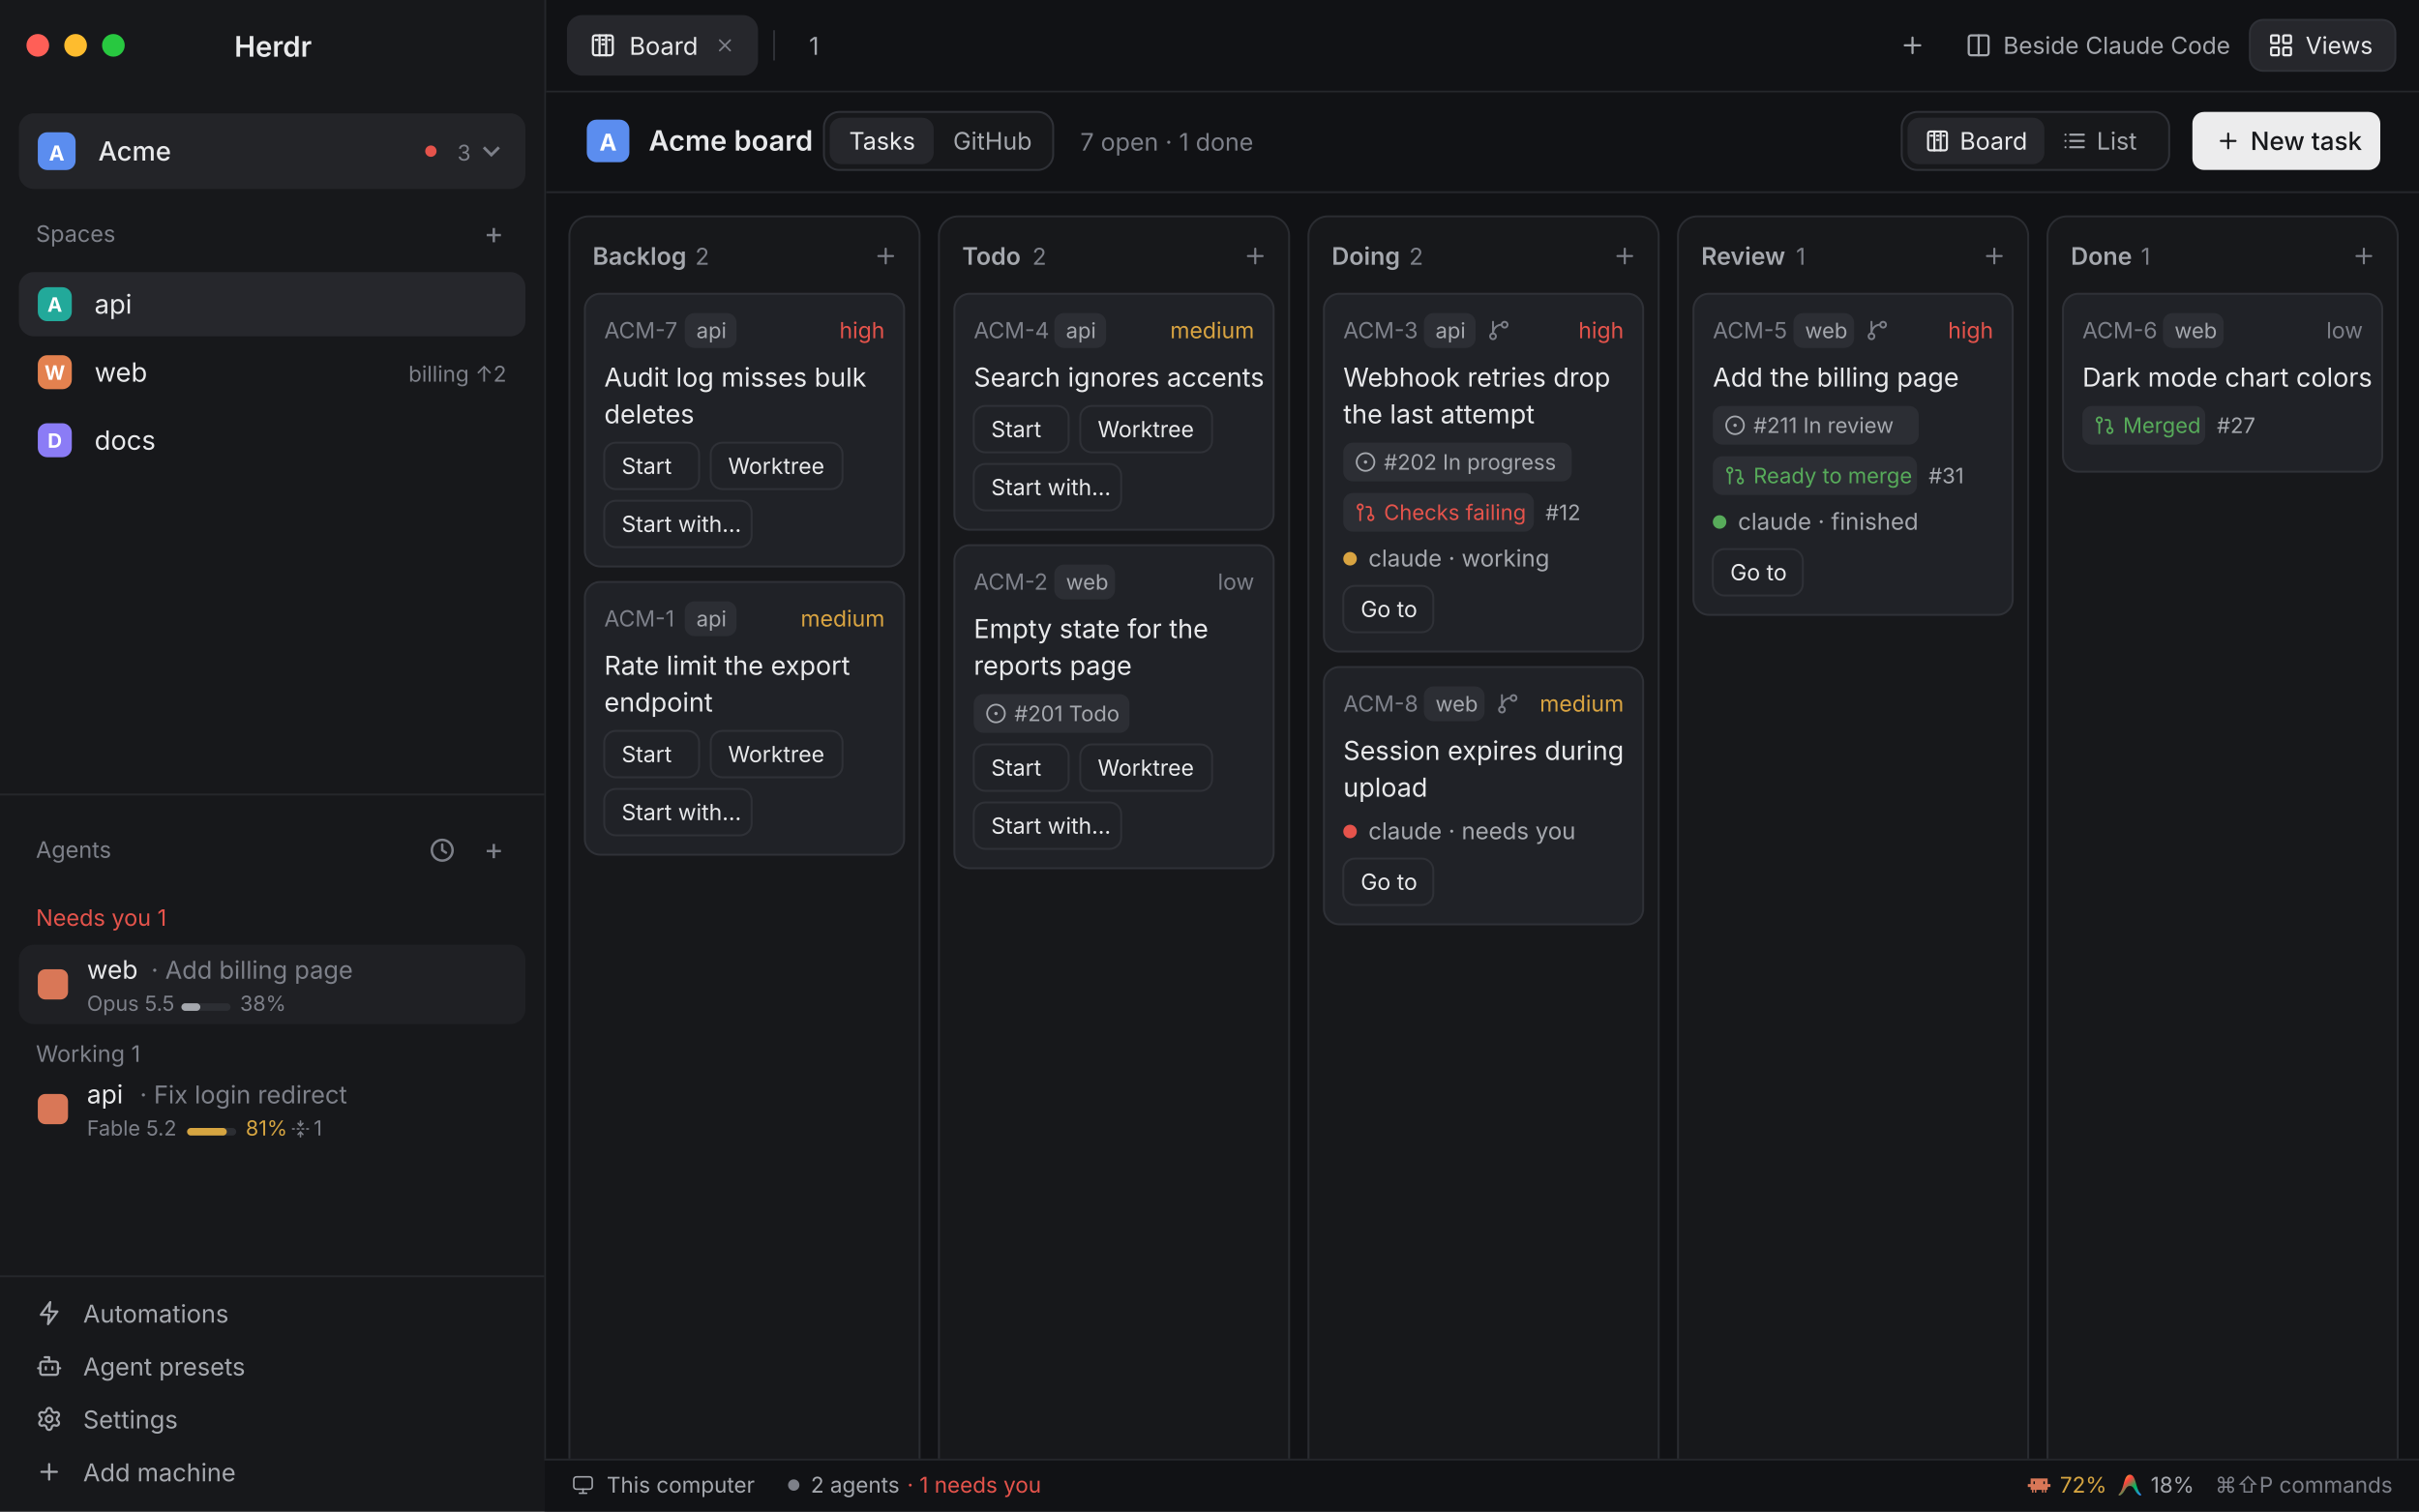
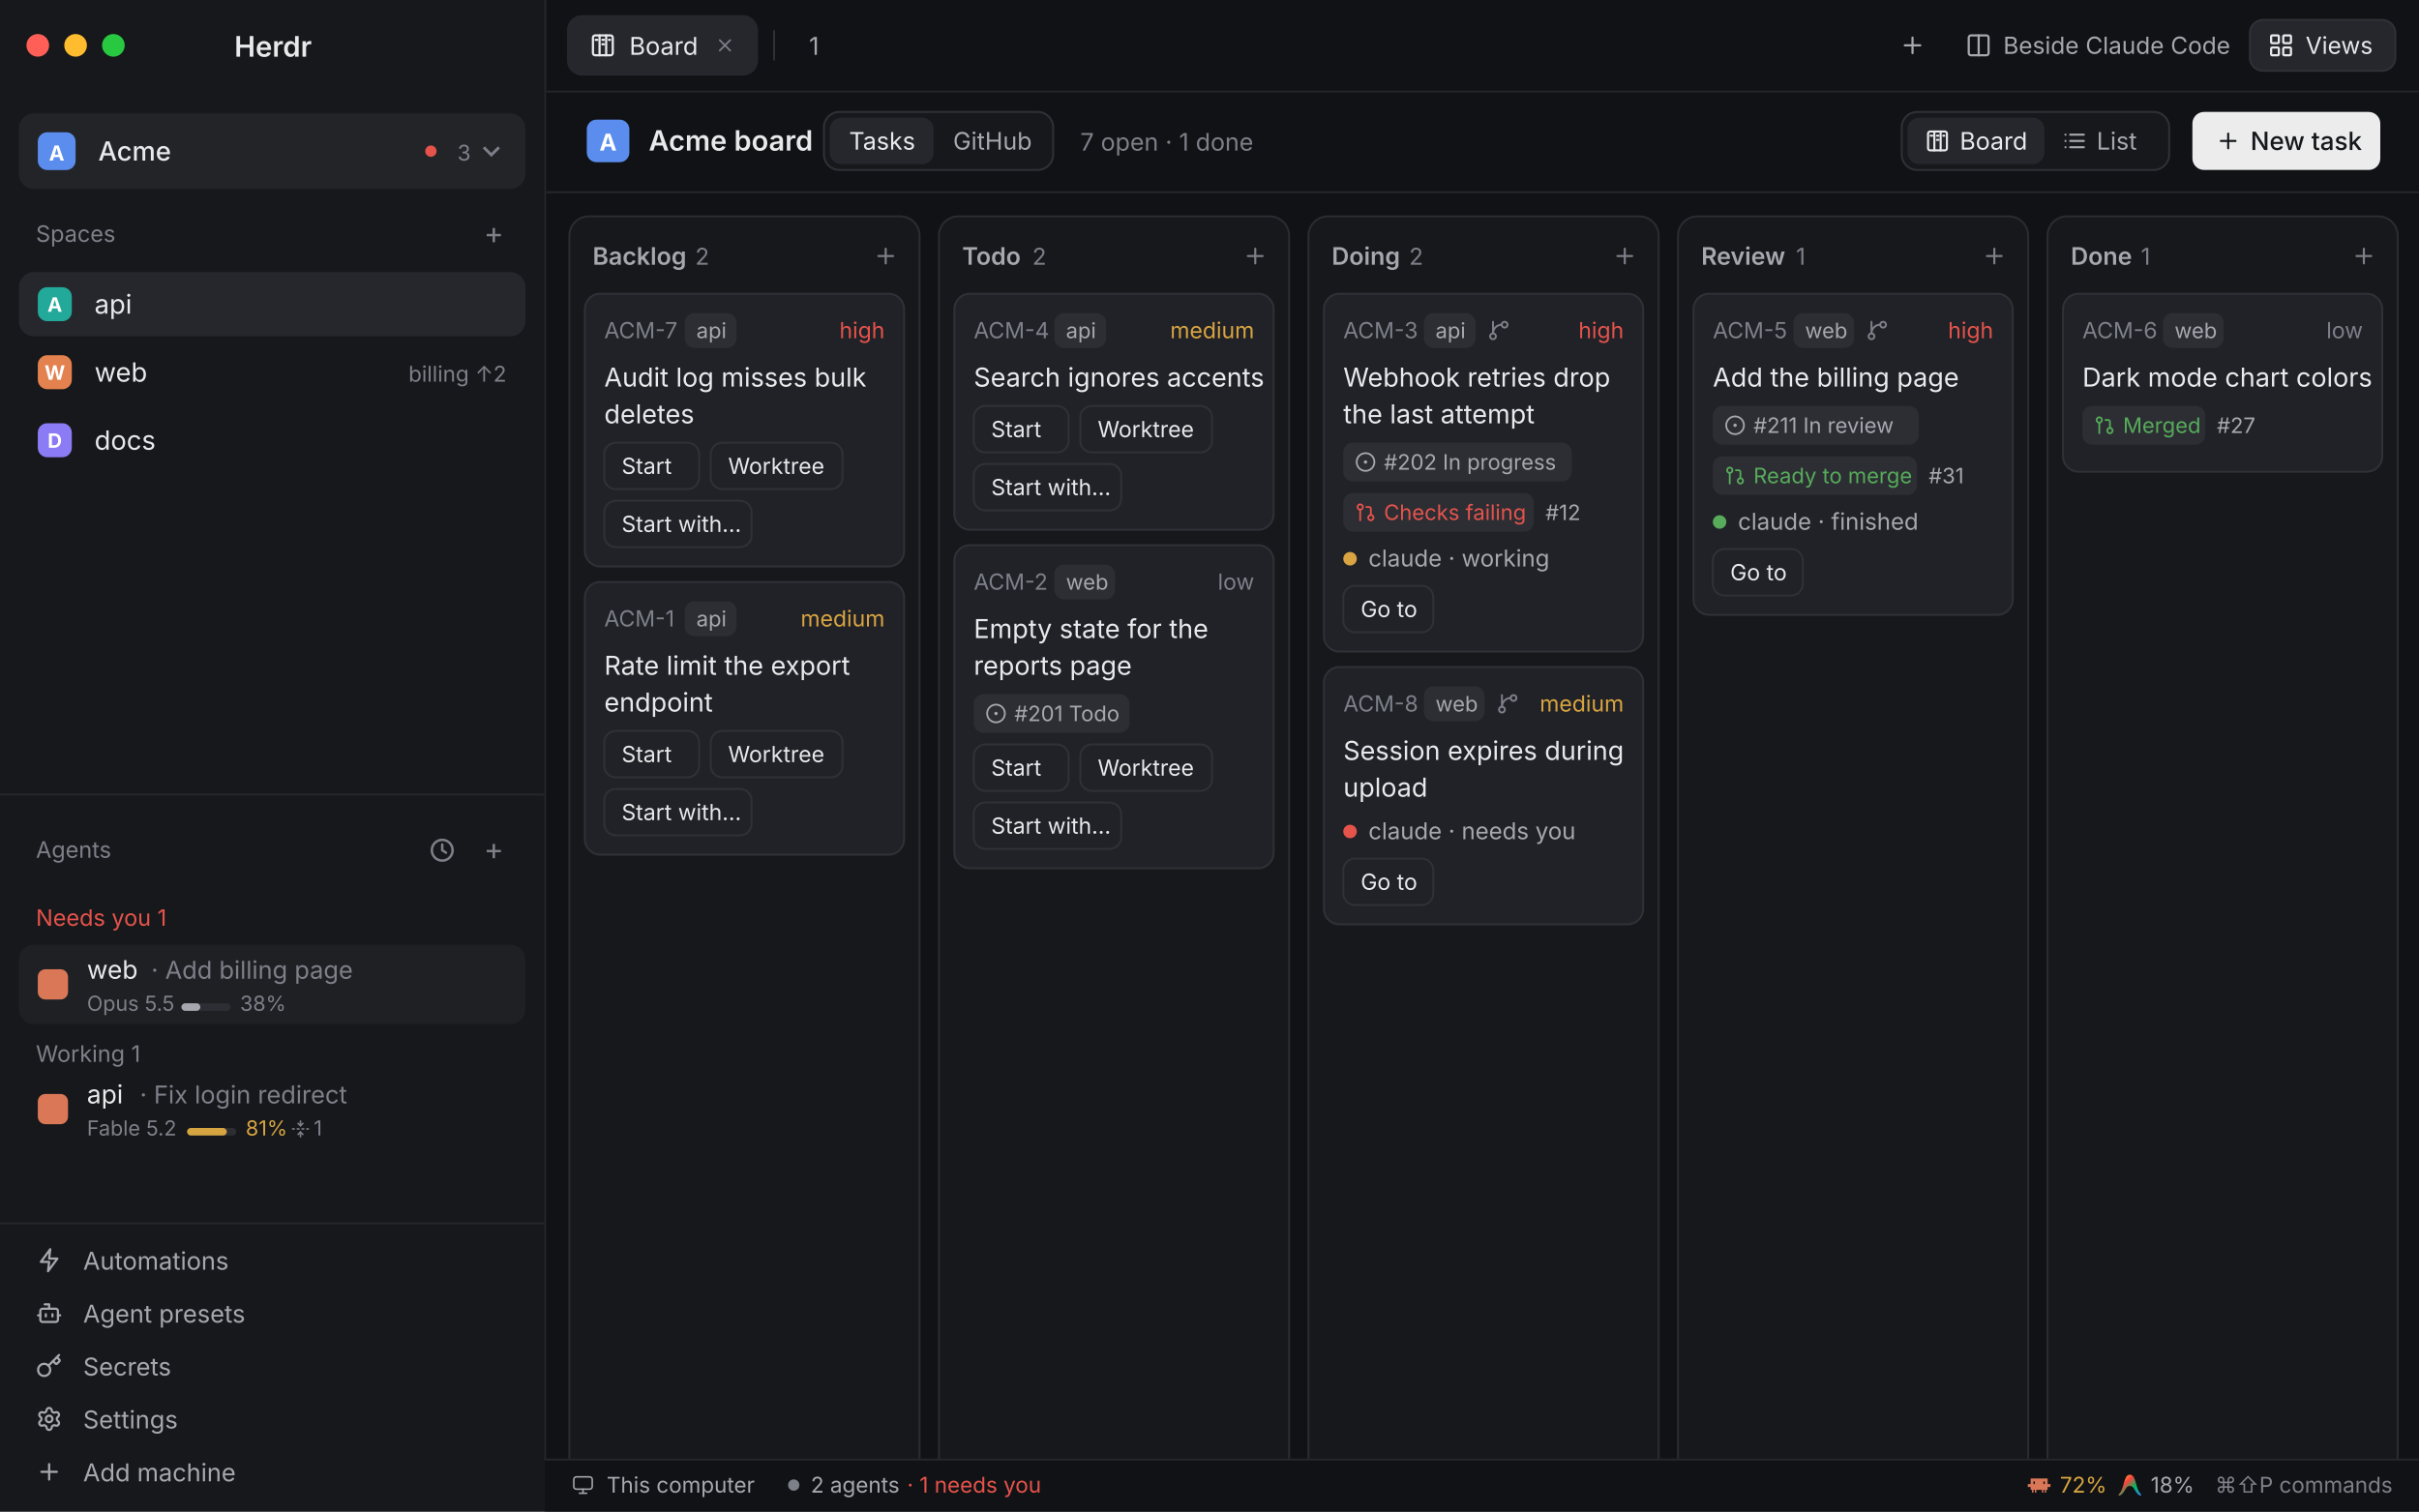
<svg xmlns="http://www.w3.org/2000/svg" width="1280" height="800" viewBox="0 0 1280 800" font-family="Geist, -apple-system, 'Helvetica Neue', sans-serif">
  <defs>
    <filter id="shadow" x="-20%" y="-20%" width="140%" height="140%">
      <feDropShadow dx="0" dy="8" stdDeviation="12" flood-color="#000" flood-opacity="0.45" />
    </filter>
    <clipPath id="pane">
      <rect x="289" y="49" width="991" height="751" />
    </clipPath>
  </defs>
  <rect x="0" y="0" width="1280" height="800" rx="0" fill="#111215" />
  <rect width="288" height="800" fill="#17181b" />
  <rect x="288" width="1" height="800" fill="#25272b" />
  <circle cx="20" cy="24" r="6" fill="#ff5f57" />
  <circle cx="40" cy="24" r="6" fill="#febc2e" />
  <circle cx="60" cy="24" r="6" fill="#28c840" />
  <text x="124" y="30" fill="#e8e9eb" font-size="15" font-weight="600">Herdr</text>
  <rect x="10" y="60" width="268" height="40" rx="8" fill="#232428" />
  <rect x="20" y="70" width="20" height="20" rx="5" fill="#5b8def" />
  <text x="30" y="85" fill="#fff" font-size="11" font-weight="700" text-anchor="middle">A</text>
  <text x="52" y="85" fill="#e8e9eb" font-size="14" font-weight="500">Acme</text>
  <circle cx="228" cy="80" r="3" fill="#e5534b" />
  <text x="242" y="85" fill="#7d8089" font-size="11.5">3</text>
  <path d="M256 78 l4 4 l4 -4" stroke="#7d8089" stroke-width="1.5" fill="none" />
  <text x="19" y="128" fill="#7d8089" font-size="12">Spaces</text>
  <text x="256" y="129" fill="#7d8089" font-size="16">+</text>
  <rect x="10" y="144" width="268" height="34" rx="8" fill="#26272c" />
  <rect x="20" y="152" width="18" height="18" rx="5" fill="#22a99a" />
  <text x="29" y="165" fill="#fff" font-size="10.5" font-weight="700" text-anchor="middle">A</text>
  <text x="50" y="166" fill="#e8e9eb" font-size="14">api</text>
  <rect x="20" y="188" width="18" height="18" rx="5" fill="#e3814f" />
  <text x="29" y="201" fill="#fff" font-size="10.5" font-weight="700" text-anchor="middle">W</text>
  <text x="50" y="202" fill="#e8e9eb" font-size="14">web</text>
  <text x="268" y="202" fill="#7d8089" font-size="11.5" text-anchor="end">billing ↑2</text>
  <rect x="20" y="224" width="18" height="18" rx="5" fill="#8b7cf6" />
  <text x="29" y="237" fill="#fff" font-size="10.5" font-weight="700" text-anchor="middle">D</text>
  <text x="50" y="238" fill="#e8e9eb" font-size="14">docs</text>
  <rect y="420" width="288" height="1" fill="#25272b" />
  <text x="19" y="454" fill="#7d8089" font-size="12">Agents</text>
  <circle cx="234" cy="450" r="5.5" stroke="#7d8089" stroke-width="1.3" fill="none" />
  <path d="M234 447 v3 l2 1.3" stroke="#7d8089" stroke-width="1.3" fill="none" stroke-linecap="round" />
  <text x="256" y="455" fill="#7d8089" font-size="16">+</text>
  <text x="19" y="490" fill="#e5534b" font-size="12">Needs you 1</text>
  <rect x="10" y="500" width="268" height="42" rx="8" fill="#1f2024" />
  <rect x="20" y="513" width="16" height="16" rx="4" fill="#d97757" />
  <text x="46" y="518" fill="#e8e9eb" font-size="13.5">web</text>
  <text x="80" y="518" fill="#7d8089" font-size="13">· Add billing page</text>
  <text x="46" y="535" fill="#7d8089" font-size="11">Opus 5.5</text>
  <rect x="96" y="531" width="26" height="4" rx="2" fill="#2c2e33" />
  <rect x="96" y="531" width="10" height="4" rx="2" fill="#a5a8ae" />
  <text x="127" y="535" fill="#7d8089" font-size="11">38%</text>
  <text x="19" y="562" fill="#7d8089" font-size="12">Working 1</text>
  <rect x="20" y="579" width="16" height="16" rx="4" fill="#d97757" />
  <text x="46" y="584" fill="#e8e9eb" font-size="13.5">api</text>
  <text x="74" y="584" fill="#7d8089" font-size="13">· Fix login redirect</text>
  <text x="46" y="601" fill="#7d8089" font-size="11">Fable 5.2</text>
  <rect x="99" y="597" width="26" height="4" rx="2" fill="#2c2e33" />
  <rect x="99" y="597" width="21" height="4" rx="2" fill="#d6a541" />
  <text x="130" y="601" fill="#d6a541" font-size="11">81%</text>
  <g transform="translate(154 592.5) scale(0.4167)" fill="none" stroke="#7d8089" stroke-width="2" stroke-linecap="round" stroke-linejoin="round">
    <path d="M12 22v-6" />
    <path d="M12 8V2" />
    <path d="M4 12H2" />
    <path d="M10 12H8" />
    <path d="M16 12h-2" />
    <path d="M22 12h-2" />
    <path d="m15 19-3-3-3 3" />
    <path d="m15 5-3 3-3-3" />
  </g>
  <text x="166" y="601" fill="#7d8089" font-size="11">1</text>
-   <rect y="675" width="288" height="1" fill="#25272b" />
+   <rect y="647" width="288" height="1" fill="#25272b" />
+   <g transform="translate(19 660) scale(0.5833)" fill="none" stroke="#a5a8ae" stroke-width="2.00" stroke-linecap="round" stroke-linejoin="round">
+     <path d="M13 2 4.5 13.5H12L11 22l8.5-11.5H12z" />
+   </g>
+   <text x="44" y="672" fill="#a5a8ae" font-size="13">Automations</text>
  <g transform="translate(19 688) scale(0.5833)" fill="none" stroke="#a5a8ae" stroke-width="2.00" stroke-linecap="round" stroke-linejoin="round">
-     <path d="M13 2 4.5 13.5H12L11 22l8.5-11.5H12z" />
-   </g>
-   <text x="44" y="700" fill="#a5a8ae" font-size="13">Automations</text>
-   <g transform="translate(19 716) scale(0.5833)" fill="none" stroke="#a5a8ae" stroke-width="2.00" stroke-linecap="round" stroke-linejoin="round">
    <path d="M12 8V4H8" />
    <rect width="16" height="12" x="4" y="8" rx="2" />
    <path d="M2 14h2" />
    <path d="M20 14h2" />
    <path d="M15 13v2" />
    <path d="M9 13v2" />
  </g>
-   <text x="44" y="728" fill="#a5a8ae" font-size="13">Agent presets</text>
+   <text x="44" y="700" fill="#a5a8ae" font-size="13">Agent presets</text>
+   <g transform="translate(19 716) scale(0.5833)" fill="none" stroke="#a5a8ae" stroke-width="2.00" stroke-linecap="round" stroke-linejoin="round">
+     <path d="m15.5 7.5 2.3 2.3a1 1 0 0 0 1.4 0l2.1-2.1a1 1 0 0 0 0-1.4L19 4" />
+     <path d="m21 2-9.6 9.6" />
+     <circle cx="7.5" cy="15.5" r="5.5" />
+   </g>
+   <text x="44" y="728" fill="#a5a8ae" font-size="13">Secrets</text>
  <g transform="translate(19 744) scale(0.5833)" fill="none" stroke="#a5a8ae" stroke-width="2.00" stroke-linecap="round" stroke-linejoin="round">
    <path d="M9.671 4.136a2.34 2.34 0 0 1 4.659 0 2.34 2.34 0 0 0 3.319 1.915 2.34 2.34 0 0 1 2.33 4.033 2.34 2.34 0 0 0 0 3.831 2.34 2.34 0 0 1-2.33 4.033 2.34 2.34 0 0 0-3.319 1.915 2.34 2.34 0 0 1-4.659 0 2.34 2.34 0 0 0-3.32-1.915 2.34 2.34 0 0 1-2.33-4.033 2.34 2.34 0 0 0 0-3.831A2.34 2.34 0 0 1 6.35 6.051a2.34 2.34 0 0 0 3.319-1.915" />
    <circle cx="12" cy="12" r="3" />
  </g>
  <text x="44" y="756" fill="#a5a8ae" font-size="13">Settings</text>
  <g transform="translate(19 772) scale(0.5833)" fill="none" stroke="#a5a8ae" stroke-width="2.00" stroke-linecap="round" stroke-linejoin="round">
    <path d="M5 12h14" />
    <path d="M12 5v14" />
  </g>
  <text x="44" y="784" fill="#a5a8ae" font-size="13">Add machine</text>
  <rect x="300" y="8" width="101.1" height="32" rx="8" fill="#26272c" />
  <g transform="translate(312 17) scale(0.5833)" fill="none" stroke="#e8e9eb" stroke-width="2" stroke-linecap="round" stroke-linejoin="round">
    <rect x="3" y="3" width="18" height="18" rx="2" />
    <path d="M9 3v18" />
    <path d="M15 3v18" />
    <path d="M5.5 7h1.5" />
    <path d="M11.5 7h1.5" />
    <path d="M11.5 11h1.5" />
    <path d="M17.5 7h1" />
  </g>
  <text x="333" y="29" fill="#e8e9eb" font-size="13">Board</text>
  <g transform="translate(378.1 18.5) scale(0.4583)" fill="none" stroke="#7d8089" stroke-width="2" stroke-linecap="round" stroke-linejoin="round">
    <path d="M18 6 6 18" />
    <path d="m6 6 12 12" />
  </g>
  <rect x="409.1" y="16" width="1" height="16" fill="#2f3137" />
  <text x="428.1" y="29" fill="#a5a8ae" font-size="13">1</text>
  <g transform="translate(1005 17) scale(0.5833)" fill="none" stroke="#a5a8ae" stroke-width="2" stroke-linecap="round" stroke-linejoin="round">
    <path d="M5 12h14" />
    <path d="M12 5v14" />
  </g>
  <g transform="translate(1040 17) scale(0.5833)" fill="none" stroke="#a5a8ae" stroke-width="2" stroke-linecap="round" stroke-linejoin="round">
    <rect width="18" height="18" x="3" y="3" rx="2" />
    <path d="M12 3v18" />
  </g>
  <text x="1060" y="28.5" fill="#a5a8ae" font-size="12.5">Beside Claude Code</text>
  <rect x="1190.5" y="10.5" width="77" height="27" rx="7" fill="#26272c" stroke="#2f3137" />
  <g transform="translate(1200 17) scale(0.5833)" fill="none" stroke="#e8e9eb" stroke-width="2" stroke-linecap="round" stroke-linejoin="round">
    <rect width="7" height="7" x="3" y="3" rx="1" />
    <rect width="7" height="7" x="14" y="3" rx="1" />
    <rect width="7" height="7" x="14" y="14" rx="1" />
    <rect width="7" height="7" x="3" y="14" rx="1" />
  </g>
  <text x="1220" y="28.5" fill="#e8e9eb" font-size="12.5">Views</text>
  <rect x="289" y="48" width="991" height="1" fill="#25272b" />
  <rect x="289" y="49" width="991" height="751" fill="#111215" />
  <g clip-path="url(#pane)">
    <g transform="translate(289 49) scale(1.02376) translate(-301 -92)">
      <rect x="322" y="106" width="22" height="22" rx="5" fill="#5b8def" />
      <text x="333" y="122" fill="#fff" font-size="12" font-weight="700" text-anchor="middle">A</text>
      <text x="354" y="122" fill="#e8e9eb" font-size="14.5" font-weight="600">Acme board</text>
      <rect x="301" y="143" width="968" height="1" rx="0" fill="#25272b" />
      <rect x="444.56" y="102" width="118.5" height="30" rx="8" fill="#17181b" stroke="#2f3137" />
      <rect x="447.56" y="105" width="53.75" height="24" rx="6" fill="#26272c" />
      <text x="457.56" y="121.5" fill="#e8e9eb" font-size="12.5">Tasks</text>
      <text x="511.31" y="121.5" fill="#a5a8ae" font-size="12.5">GitHub</text>
      <text x="577.06" y="122" fill="#7d8089" font-size="12.5">7 open · 1 done</text>
      <rect x="1151.88" y="102" width="97.12" height="30" rx="6" fill="#ececed" />
      <g transform="translate(1163.88 110.5) scale(0.5417)" fill="none" stroke="#17181b" stroke-width="2" stroke-linecap="round" stroke-linejoin="round">
        <path d="M5 12h14" />
        <path d="M12 5v14" />
      </g>
      <text x="1181.88" y="121.68" fill="#17181b" font-size="13" font-weight="500">New task</text>
      <rect x="1001.63" y="102" width="138.25" height="30" rx="8" fill="#17181b" stroke="#2f3137" />
      <rect x="1004.63" y="105" width="70.75" height="24" rx="6" fill="#26272c" />
      <g transform="translate(1013.63 110.5) scale(0.5417)" fill="none" stroke="#e8e9eb" stroke-width="2" stroke-linecap="round" stroke-linejoin="round">
        <rect x="3" y="3" width="18" height="18" rx="2" />
        <path d="M9 3v18" />
        <path d="M15 3v18" />
        <path d="M5.5 7h1.5" />
        <path d="M11.5 7h1.5" />
        <path d="M11.5 11h1.5" />
        <path d="M17.5 7h1" />
      </g>
      <text x="1031.63" y="121.5" fill="#e8e9eb" font-size="12.5">Board</text>
      <g transform="translate(1084.38 110.5) scale(0.5417)" fill="none" stroke="#a5a8ae" stroke-width="2" stroke-linecap="round" stroke-linejoin="round">
        <path d="M8 6h13" />
        <path d="M8 12h13" />
        <path d="M8 18h13" />
        <path d="M3.5 6h.01" />
        <path d="M3.5 12h.01" />
        <path d="M3.5 18h.01" />
      </g>
      <text x="1102.38" y="121.5" fill="#a5a8ae" font-size="12.5">List</text>
      <rect x="313" y="156" width="181" height="658" rx="10" fill="#17181b" stroke="#2a2c31" />
      <text x="325" y="181" fill="#a5a8ae" font-size="12.5" font-weight="600">Backlog</text>
      <text x="378" y="181" fill="#7d8089" font-size="12">2</text>
      <g transform="translate(470 170) scale(0.5417)" fill="none" stroke="#7d8089" stroke-width="2" stroke-linecap="round" stroke-linejoin="round">
        <path d="M5 12h14" />
        <path d="M12 5v14" />
      </g>
      <rect x="321" y="196" width="165" height="141" rx="8" fill="#202227" stroke="#2f3137" />
      <text x="331" y="219" fill="#7d8089" font-size="11.5">ACM-7</text>
      <rect x="372.65" y="206" width="26.74" height="18" rx="5" fill="#2c2e34" />
      <text x="378.65" y="218.96" fill="#a5a8ae" font-size="11">api</text>
      <text x="476" y="219" fill="#e5534b" font-size="11.5" text-anchor="end">high</text>
      <text x="331" y="244" fill="#e8e9eb" font-size="13.5">Audit log misses bulk</text>
      <text x="331" y="263" fill="#e8e9eb" font-size="13.5">deletes</text>
      <rect x="331" y="273" width="49.05" height="24" rx="6" fill="none" stroke="#2f3137" />
      <text x="340" y="289.14" fill="#e8e9eb" font-size="11.5">Start</text>
      <rect x="386.05" y="273" width="68.14" height="24" rx="6" fill="none" stroke="#2f3137" />
      <text x="395.05" y="289.14" fill="#e8e9eb" font-size="11.5">Worktree</text>
      <rect x="331" y="303" width="76.2" height="24" rx="6" fill="none" stroke="#2f3137" />
      <text x="340" y="319.14" fill="#e8e9eb" font-size="11.5">Start with…</text>
      <rect x="321" y="345" width="165" height="141" rx="8" fill="#202227" stroke="#2f3137" />
      <text x="331" y="368" fill="#7d8089" font-size="11.5">ACM-1</text>
      <rect x="372.65" y="355" width="26.74" height="18" rx="5" fill="#2c2e34" />
      <text x="378.65" y="367.96" fill="#a5a8ae" font-size="11">api</text>
      <text x="476" y="368" fill="#d9a441" font-size="11.5" text-anchor="end">medium</text>
      <text x="331" y="393" fill="#e8e9eb" font-size="13.5">Rate limit the export</text>
      <text x="331" y="412" fill="#e8e9eb" font-size="13.5">endpoint</text>
      <rect x="331" y="422" width="49.05" height="24" rx="6" fill="none" stroke="#2f3137" />
      <text x="340" y="438.14" fill="#e8e9eb" font-size="11.5">Start</text>
      <rect x="386.05" y="422" width="68.14" height="24" rx="6" fill="none" stroke="#2f3137" />
      <text x="395.05" y="438.14" fill="#e8e9eb" font-size="11.5">Worktree</text>
      <rect x="331" y="452" width="76.2" height="24" rx="6" fill="none" stroke="#2f3137" />
      <text x="340" y="468.14" fill="#e8e9eb" font-size="11.5">Start with…</text>
      <rect x="504" y="156" width="181" height="658" rx="10" fill="#17181b" stroke="#2a2c31" />
      <text x="516" y="181" fill="#a5a8ae" font-size="12.5" font-weight="600">Todo</text>
      <text x="552.25" y="181" fill="#7d8089" font-size="12">2</text>
      <g transform="translate(661 170) scale(0.5417)" fill="none" stroke="#7d8089" stroke-width="2" stroke-linecap="round" stroke-linejoin="round">
        <path d="M5 12h14" />
        <path d="M12 5v14" />
      </g>
      <rect x="512" y="196" width="165" height="122" rx="8" fill="#202227" stroke="#2f3137" />
      <text x="522" y="219" fill="#7d8089" font-size="11.5">ACM-4</text>
      <rect x="563.65" y="206" width="26.74" height="18" rx="5" fill="#2c2e34" />
      <text x="569.65" y="218.96" fill="#a5a8ae" font-size="11">api</text>
      <text x="667" y="219" fill="#d9a441" font-size="11.5" text-anchor="end">medium</text>
      <text x="522" y="244" fill="#e8e9eb" font-size="13.5">Search ignores accents</text>
      <rect x="522" y="254" width="49.05" height="24" rx="6" fill="none" stroke="#2f3137" />
      <text x="531" y="270.14" fill="#e8e9eb" font-size="11.5">Start</text>
      <rect x="577.05" y="254" width="68.14" height="24" rx="6" fill="none" stroke="#2f3137" />
      <text x="586.05" y="270.14" fill="#e8e9eb" font-size="11.5">Worktree</text>
      <rect x="522" y="284" width="76.2" height="24" rx="6" fill="none" stroke="#2f3137" />
      <text x="531" y="300.14" fill="#e8e9eb" font-size="11.5">Start with…</text>
      <rect x="512" y="326" width="165" height="167" rx="8" fill="#202227" stroke="#2f3137" />
      <text x="522" y="349" fill="#7d8089" font-size="11.5">ACM-2</text>
      <rect x="563.65" y="336" width="31.36" height="18" rx="5" fill="#2c2e34" />
      <text x="569.65" y="348.96" fill="#a5a8ae" font-size="11">web</text>
      <text x="667" y="349" fill="#7d8089" font-size="11.5" text-anchor="end">low</text>
      <text x="522" y="374" fill="#e8e9eb" font-size="13.5">Empty state for the</text>
      <text x="522" y="393" fill="#e8e9eb" font-size="13.5">reports page</text>
      <rect x="522" y="403" width="80.46" height="20" rx="5" fill="#2c2e34" />
      <g transform="translate(528 407.5) scale(0.4583)" fill="none" stroke="#a5a8ae" stroke-width="2" stroke-linecap="round" stroke-linejoin="round">
        <circle cx="12" cy="12" r="10" />
        <circle cx="12" cy="12" r="1" />
      </g>
      <text x="543" y="416.96" fill="#a5a8ae" font-size="11">#201 Todo</text>
      <rect x="522" y="429" width="49.05" height="24" rx="6" fill="none" stroke="#2f3137" />
      <text x="531" y="445.14" fill="#e8e9eb" font-size="11.5">Start</text>
      <rect x="577.05" y="429" width="68.14" height="24" rx="6" fill="none" stroke="#2f3137" />
      <text x="586.05" y="445.14" fill="#e8e9eb" font-size="11.5">Worktree</text>
      <rect x="522" y="459" width="76.2" height="24" rx="6" fill="none" stroke="#2f3137" />
      <text x="531" y="475.14" fill="#e8e9eb" font-size="11.5">Start with…</text>
      <rect x="695" y="156" width="181" height="658" rx="10" fill="#17181b" stroke="#2a2c31" />
      <text x="707" y="181" fill="#a5a8ae" font-size="12.5" font-weight="600">Doing</text>
      <text x="747" y="181" fill="#7d8089" font-size="12">2</text>
      <g transform="translate(852 170) scale(0.5417)" fill="none" stroke="#7d8089" stroke-width="2" stroke-linecap="round" stroke-linejoin="round">
        <path d="M5 12h14" />
        <path d="M12 5v14" />
      </g>
      <rect x="703" y="196" width="165" height="185" rx="8" fill="#202227" stroke="#2f3137" />
      <text x="713" y="219" fill="#7d8089" font-size="11.5">ACM-3</text>
      <rect x="754.65" y="206" width="26.74" height="18" rx="5" fill="#2c2e34" />
      <text x="760.65" y="218.96" fill="#a5a8ae" font-size="11">api</text>
      <g transform="translate(787.39 209) scale(0.5)" fill="none" stroke="#7d8089" stroke-width="2" stroke-linecap="round" stroke-linejoin="round">
        <path d="M15 6a9 9 0 0 0-9 9V3" />
        <circle cx="18" cy="6" r="3" />
        <circle cx="6" cy="18" r="3" />
      </g>
      <text x="858" y="219" fill="#e5534b" font-size="11.5" text-anchor="end">high</text>
      <text x="713" y="244" fill="#e8e9eb" font-size="13.5">Webhook retries drop</text>
      <text x="713" y="263" fill="#e8e9eb" font-size="13.5">the last attempt</text>
      <rect x="713" y="273" width="118.08" height="20" rx="5" fill="#2c2e34" />
      <g transform="translate(719 277.5) scale(0.4583)" fill="none" stroke="#a5a8ae" stroke-width="2" stroke-linecap="round" stroke-linejoin="round">
        <circle cx="12" cy="12" r="10" />
        <circle cx="12" cy="12" r="1" />
      </g>
      <text x="734" y="286.96" fill="#a5a8ae" font-size="11">#202 In progress</text>
      <rect x="713" y="299" width="98.5" height="20" rx="5" fill="#2c2e34" />
      <g transform="translate(719 303.5) scale(0.4583)" fill="none" stroke="#e5534b" stroke-width="2" stroke-linecap="round" stroke-linejoin="round">
        <circle cx="18" cy="18" r="3" />
        <circle cx="6" cy="6" r="3" />
        <path d="M13 6h3a2 2 0 0 1 2 2v7" />
        <path d="M6 9v12" />
      </g>
      <text x="734" y="312.96" fill="#e5534b" font-size="11">Checks failing</text>
      <text x="817.5" y="313" fill="#a5a8ae" font-size="11">#12</text>
      <circle cx="716.5" cy="333" r="3.5" fill="#d9a441" />
      <text x="726" y="337" fill="#a5a8ae" font-size="12">claude · working</text>
      <rect x="713" y="347" width="46.52" height="24" rx="6" fill="none" stroke="#2f3137" />
      <text x="722" y="363.14" fill="#e8e9eb" font-size="11.5">Go to</text>
      <rect x="703" y="389" width="165" height="133" rx="8" fill="#202227" stroke="#2f3137" />
      <text x="713" y="412" fill="#7d8089" font-size="11.5">ACM-8</text>
      <rect x="754.65" y="399" width="31.36" height="18" rx="5" fill="#2c2e34" />
      <text x="760.65" y="411.96" fill="#a5a8ae" font-size="11">web</text>
      <g transform="translate(792.01 402) scale(0.5)" fill="none" stroke="#7d8089" stroke-width="2" stroke-linecap="round" stroke-linejoin="round">
        <path d="M15 6a9 9 0 0 0-9 9V3" />
        <circle cx="18" cy="6" r="3" />
        <circle cx="6" cy="18" r="3" />
      </g>
      <text x="858" y="412" fill="#d9a441" font-size="11.5" text-anchor="end">medium</text>
      <text x="713" y="437" fill="#e8e9eb" font-size="13.5">Session expires during</text>
      <text x="713" y="456" fill="#e8e9eb" font-size="13.5">upload</text>
      <circle cx="716.5" cy="474" r="3.5" fill="#e5534b" />
      <text x="726" y="478" fill="#a5a8ae" font-size="12">claude · needs you</text>
      <rect x="713" y="488" width="46.52" height="24" rx="6" fill="none" stroke="#2f3137" />
      <text x="722" y="504.14" fill="#e8e9eb" font-size="11.5">Go to</text>
      <rect x="886" y="156" width="181" height="658" rx="10" fill="#17181b" stroke="#2a2c31" />
      <text x="898" y="181" fill="#a5a8ae" font-size="12.5" font-weight="600">Review</text>
      <text x="947" y="181" fill="#7d8089" font-size="12">1</text>
      <g transform="translate(1043 170) scale(0.5417)" fill="none" stroke="#7d8089" stroke-width="2" stroke-linecap="round" stroke-linejoin="round">
        <path d="M5 12h14" />
        <path d="M12 5v14" />
      </g>
      <rect x="894" y="196" width="165" height="166" rx="8" fill="#202227" stroke="#2f3137" />
      <text x="904" y="219" fill="#7d8089" font-size="11.5">ACM-5</text>
      <rect x="945.65" y="206" width="31.36" height="18" rx="5" fill="#2c2e34" />
      <text x="951.65" y="218.96" fill="#a5a8ae" font-size="11">web</text>
      <g transform="translate(983.01 209) scale(0.5)" fill="none" stroke="#7d8089" stroke-width="2" stroke-linecap="round" stroke-linejoin="round">
        <path d="M15 6a9 9 0 0 0-9 9V3" />
        <circle cx="18" cy="6" r="3" />
        <circle cx="6" cy="18" r="3" />
      </g>
      <text x="1049" y="219" fill="#e5534b" font-size="11.5" text-anchor="end">high</text>
      <text x="904" y="244" fill="#e8e9eb" font-size="13.5">Add the billing page</text>
      <rect x="904" y="254" width="106.42" height="20" rx="5" fill="#2c2e34" />
      <g transform="translate(910 258.5) scale(0.4583)" fill="none" stroke="#a5a8ae" stroke-width="2" stroke-linecap="round" stroke-linejoin="round">
        <circle cx="12" cy="12" r="10" />
        <circle cx="12" cy="12" r="1" />
      </g>
      <text x="925" y="267.96" fill="#a5a8ae" font-size="11">#211 In review</text>
      <rect x="904" y="280" width="105.54" height="20" rx="5" fill="#2c2e34" />
      <g transform="translate(910 284.5) scale(0.4583)" fill="none" stroke="#57ab5a" stroke-width="2" stroke-linecap="round" stroke-linejoin="round">
        <circle cx="18" cy="18" r="3" />
        <circle cx="6" cy="6" r="3" />
        <path d="M13 6h3a2 2 0 0 1 2 2v7" />
        <path d="M6 9v12" />
      </g>
      <text x="925" y="293.96" fill="#57ab5a" font-size="11">Ready to merge</text>
      <text x="1015.54" y="294" fill="#a5a8ae" font-size="11">#31</text>
      <circle cx="907.5" cy="314" r="3.5" fill="#57ab5a" />
      <text x="917" y="318" fill="#a5a8ae" font-size="12">claude · finished</text>
      <rect x="904" y="328" width="46.52" height="24" rx="6" fill="none" stroke="#2f3137" />
      <text x="913" y="344.14" fill="#e8e9eb" font-size="11.5">Go to</text>
      <rect x="1077" y="156" width="181" height="658" rx="10" fill="#17181b" stroke="#2a2c31" />
      <text x="1089" y="181" fill="#a5a8ae" font-size="12.5" font-weight="600">Done</text>
      <text x="1125.25" y="181" fill="#7d8089" font-size="12">1</text>
      <g transform="translate(1234 170) scale(0.5417)" fill="none" stroke="#7d8089" stroke-width="2" stroke-linecap="round" stroke-linejoin="round">
        <path d="M5 12h14" />
        <path d="M12 5v14" />
      </g>
      <rect x="1085" y="196" width="165" height="92" rx="8" fill="#202227" stroke="#2f3137" />
      <text x="1095" y="219" fill="#7d8089" font-size="11.5">ACM-6</text>
      <rect x="1136.65" y="206" width="31.36" height="18" rx="5" fill="#2c2e34" />
      <text x="1142.65" y="218.96" fill="#a5a8ae" font-size="11">web</text>
      <text x="1240" y="219" fill="#7d8089" font-size="11.5" text-anchor="end">low</text>
      <text x="1095" y="244" fill="#e8e9eb" font-size="13.5">Dark mode chart colors</text>
      <rect x="1095" y="254" width="63.52" height="20" rx="5" fill="#2c2e34" />
      <g transform="translate(1101 258.5) scale(0.4583)" fill="none" stroke="#57ab5a" stroke-width="2" stroke-linecap="round" stroke-linejoin="round">
        <circle cx="18" cy="18" r="3" />
        <circle cx="6" cy="6" r="3" />
        <path d="M13 6h3a2 2 0 0 1 2 2v7" />
        <path d="M6 9v12" />
      </g>
      <text x="1116" y="267.96" fill="#57ab5a" font-size="11">Merged</text>
      <text x="1164.52" y="268" fill="#a5a8ae" font-size="11">#27</text>
    </g>
  </g>
  <rect x="288" y="772" width="992" height="28" fill="#111215" />
  <rect x="288" y="772" width="992" height="1" fill="#25272b" />
  <g transform="translate(302 779.5) scale(0.5417)" fill="none" stroke="#a5a8ae" stroke-width="1.5" stroke-linecap="round" stroke-linejoin="round">
    <rect x="3" y="4" width="18" height="12" rx="2.5" />
    <path d="M8.5 20h7M12 16v4" />
  </g>
  <text x="321" y="790" fill="#a5a8ae" font-size="11.5">This computer</text>
  <circle cx="420" cy="786" r="3" fill="#7d8089" />
  <text x="429" y="790" fill="#a5a8ae" font-size="11.5">2 agents</text>
  <text x="480" y="790" fill="#e5534b" font-size="11.5">· 1 needs you</text>
  <g transform="translate(1073 780) scale(0.5)" fill="#D97757">
    <path clip-rule="evenodd" d="M20.998 10.949H24v3.102h-3v3.028h-1.487V20H18v-2.921h-1.487V20H15v-2.921H9V20H7.488v-2.921H6V20H4.487v-2.921H3V14.05H0V10.95h3V5h17.998v5.949zM6 10.949h1.488V8.102H6v2.847zm10.51 0H18V8.102h-1.49v2.847z" fill-rule="evenodd" />
  </g>
  <text x="1090" y="790" fill="#d6a541" font-size="11.5">72%</text>
  <g transform="translate(1121 780) scale(0.5)">
    <defs>
      <linearGradient id="agy-grad" x1="0" y1="0" x2="1" y2="1">
        <stop offset="0" stop-color="#FFE432" />
        <stop offset=".35" stop-color="#FC413D" />
        <stop offset=".65" stop-color="#00B95C" />
        <stop offset="1" stop-color="#3186FF" />
      </linearGradient>
    </defs>
    <path d="M21.751 22.607c1.34 1.005 3.35.335 1.508-1.508C17.73 15.74 18.904 1 12.037 1 5.17 1 6.342 15.74.815 21.1c-2.01 2.009.167 2.511 1.507 1.506 5.192-3.517 4.857-9.714 9.715-9.714 4.857 0 4.522 6.197 9.714 9.715z" fill="url(#agy-grad)" />
  </g>
  <text x="1138" y="790" fill="#a5a8ae" font-size="11.5">18%</text>
  <text x="1266" y="790" fill="#7d8089" font-size="11.5" text-anchor="end">⌘⇧P  commands</text>
</svg>
